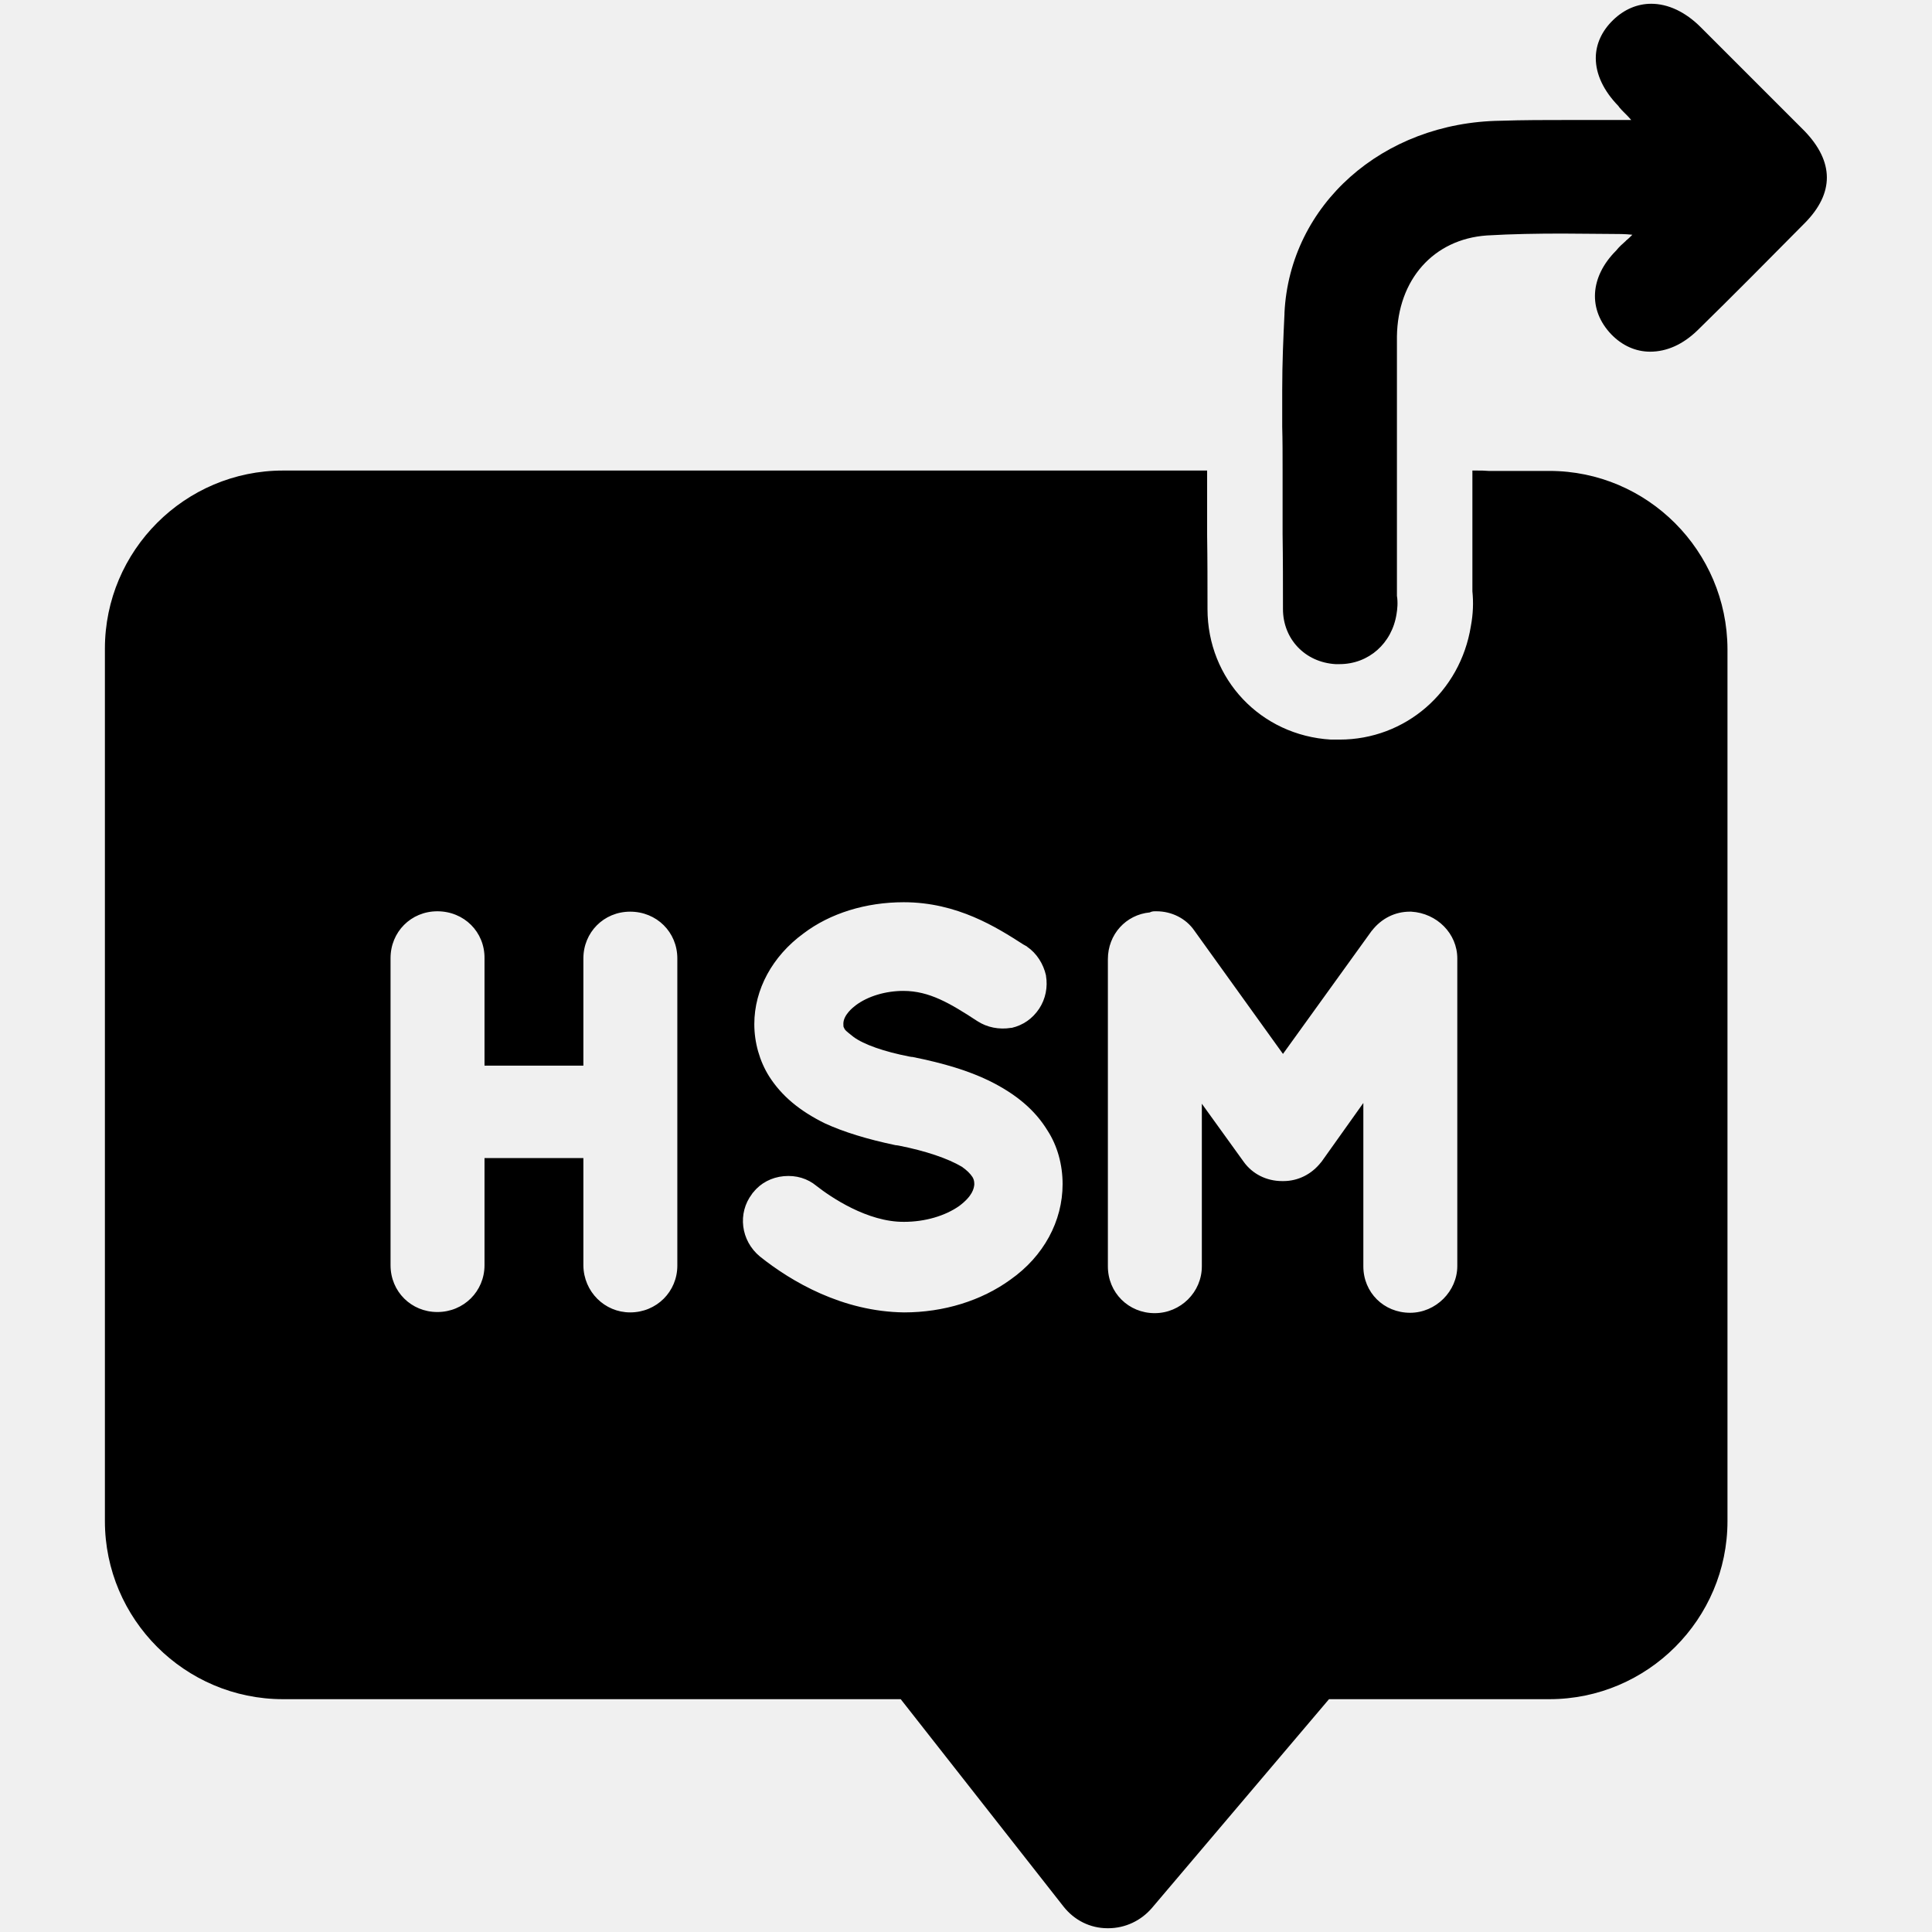
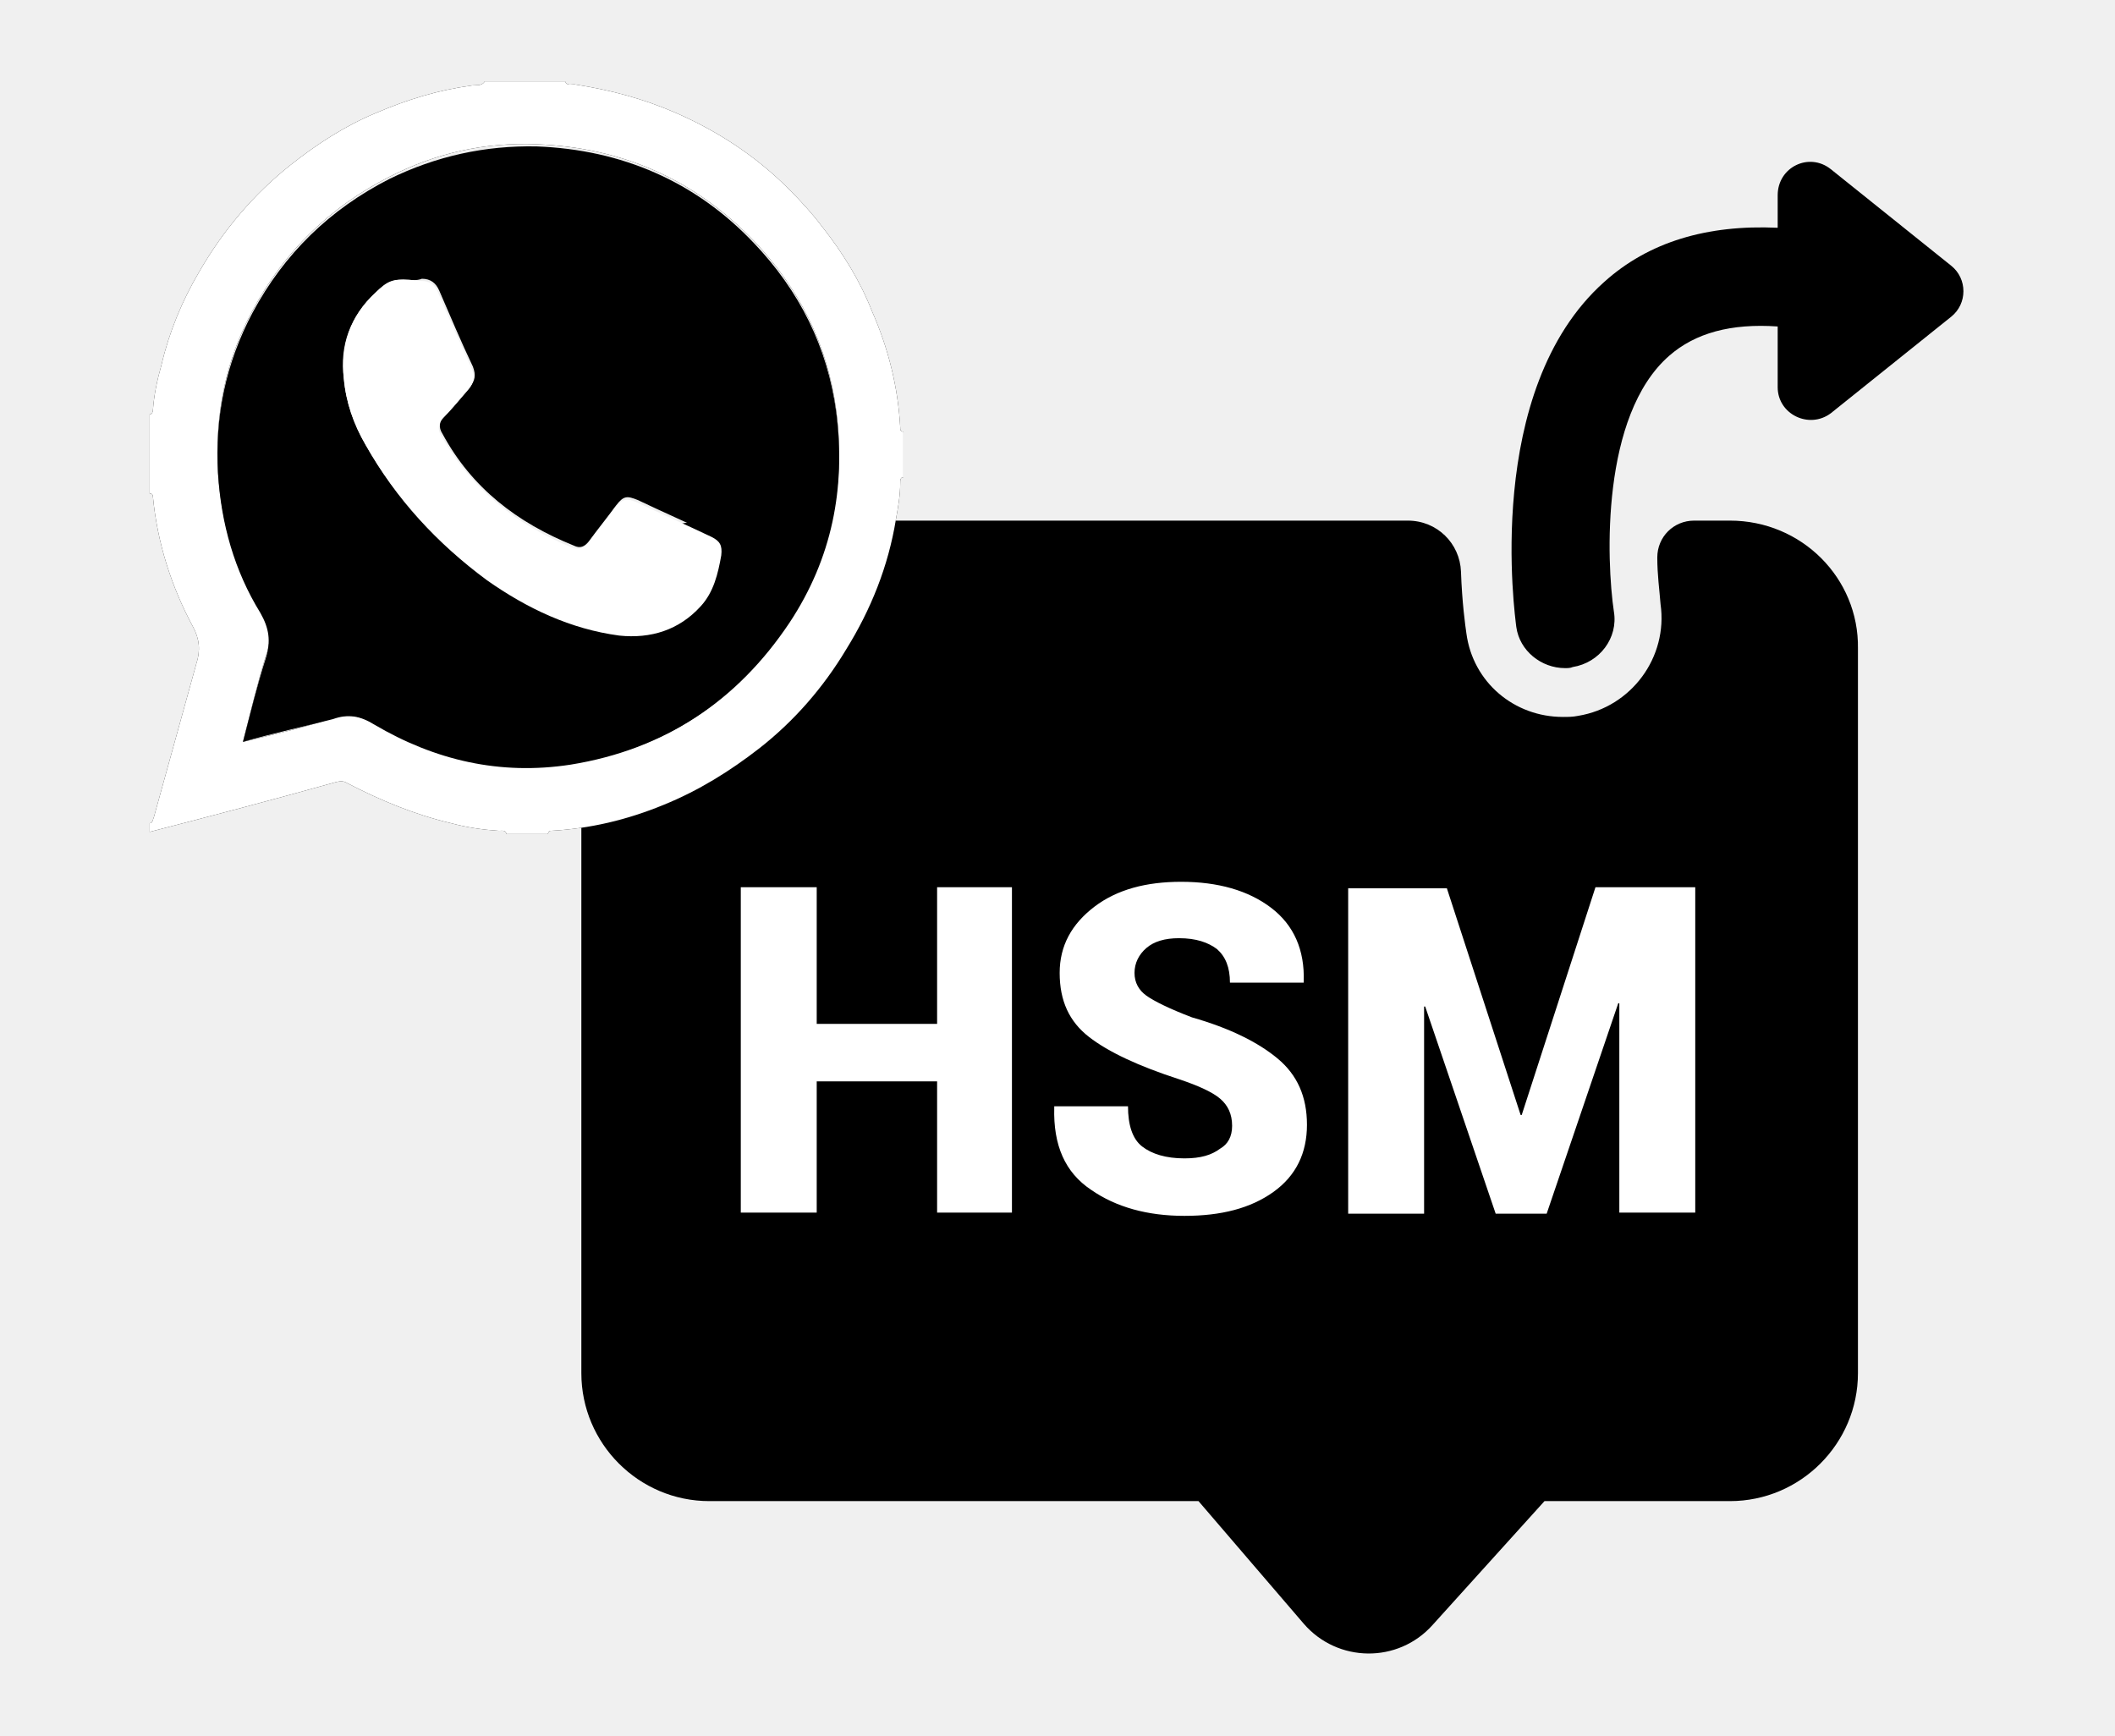
- <svg xmlns="http://www.w3.org/2000/svg" version="1.1" id="Bold" x="0px" y="0px" viewBox="0 0 512 512" style="enable-background:new 0 0 512 512;" xml:space="preserve">
+ <svg xmlns="http://www.w3.org/2000/svg" version="1.1" id="Capa_1" x="0px" y="0px" viewBox="0 0 195 160" style="enable-background:new 0 0 195 160;" xml:space="preserve">
  <g>
-     <path d="M410.6,124.8h-15.8c-0.1,0-0.2,0-0.3,0c-1.1-0.1-2.1-0.1-3.2-0.1h-1.1v32c0.3,2.9,0.2,6-0.4,9.2   C387,183.4,372.4,196,355,196h-0.9h-0.2h-0.6h-0.6c-18.6-1.1-32.7-16-32.7-34.6c0-6.5,0-13.1-0.1-19.6v-0.2v-0.2V129   c0-1.5,0-2.9,0-4.3h-7H94.7H75c-26,0-47.2,21.2-47.2,47.2v231.2c0,26,21.2,47.2,47.2,47.2h163.7l43.1,54.9   c2.9,3.7,7.1,5.8,11.7,5.8h0.2c4.5,0,8.7-2,11.6-5.4l46.9-55.3h58.4c26,0,47.2-21.2,47.2-47.2V172   C457.7,146,436.6,124.8,410.6,124.8z M179.5,335.4c0,6.9-5.5,12.4-12.5,12.4c-6.8,0-12.3-5.5-12.4-12.4v-28.5h-26.2v28.4   c0,6.9-5.5,12.4-12.5,12.4c-6.9,0-12.4-5.4-12.4-12.4v-81.4c0-6.9,5.4-12.4,12.4-12.4c7.1,0,12.6,5.5,12.5,12.5v28.4h26.2V254   c0-6.9,5.4-12.4,12.4-12.4s12.5,5.4,12.5,12.4V335.4z M267.8,339.1c-7.7,5.6-17.7,8.7-28.2,8.7c-16.3-0.2-29.8-8.1-38.2-14.8   c-5.1-4.2-6-11.5-2.1-16.6c0.1-0.2,0.2-0.3,0.3-0.4l0.1-0.1c1.9-2.4,4.8-3.9,8-4.2c3.3-0.3,6.3,0.6,8.7,2.6   c3.7,2.9,13.5,9.6,23.2,9.5c5.6,0,10.9-1.6,14.6-4.2c3.6-2.7,3.9-4.7,4-5.7v-0.1c0-0.9-0.2-1.4-0.5-1.9c-0.6-0.9-1.5-1.8-2.8-2.7   c-3.7-2.2-9.6-4.2-16.7-5.6l-0.6-0.1c-0.1,0-0.1,0-0.2,0c-7.6-1.6-13.8-3.5-18.8-5.8c-6.7-3.3-11.5-7.3-14.8-12.5   c-2.5-4-3.9-8.9-3.9-13.8c0-9.2,4.8-18,13-24c7.1-5.4,16.6-8.3,26.6-8.3c14.2,0,24.7,6.7,31.7,11.2l0.9,0.5l0.1,0.1   c2.5,1.7,4.3,4.5,5,7.6v0.1c0.5,3-0.1,6.1-1.8,8.7c-1.8,2.7-4.3,4.4-7.3,5.1c-0.1,0-0.1,0-0.2,0c-3.1,0.5-6.3-0.1-8.9-1.8   c-7.2-4.7-12.7-8-19.6-8c-4.7,0-9.4,1.4-12.6,3.8c-0.8,0.6-3.3,2.6-3.3,4.9c0,0.6,0,0.9,0.2,1.1c0,0.1,0.1,0.3,0.2,0.4   c0.3,0.5,1.6,1.4,2.3,2c2.7,2,8.1,3.9,14.8,5.2l0.6,0.1c0.1,0,0.1,0,0.2,0c8.5,1.7,14.9,3.7,20.1,6.2c7.4,3.6,12.4,7.9,15.7,13.3   c2.6,4,4,9,4,14.2C281.6,323.6,276.6,332.9,267.8,339.1z M386.2,335.5c0,6.7-5.7,12.4-12.5,12.4c-7,0-12.4-5.4-12.4-12.3v-43.3   l-11.1,15.6l-0.1,0.1c-2.5,3.2-6.1,5-10,5h-0.3c-4.2,0-7.9-1.9-10.2-5.1l-11.1-15.4v43.1c0,6.8-5.6,12.4-12.5,12.4   s-12.4-5.4-12.4-12.4v-81.4c0-6.6,4.8-11.8,11.1-12.4c0.4-0.2,0.8-0.3,1.3-0.3h0.5c4,0,7.8,1.9,10,5.1l23.5,32.7l23.5-32.6l0.1-0.1   c2.5-3.2,6.1-5,10-5h0.2c0.1,0,0.1,0,0.2,0c6.8,0.4,12.2,5.8,12.2,12.4L386.2,335.5L386.2,335.5z" />
-     <path d="M478.2,34.7L450.7,7.2C446.6,3.1,442,1,437.6,1c-3.6,0-7.1,1.4-10.1,4.3s-4.6,6.4-4.6,10.1c0,4.3,2.1,8.7,6,12.7   c0.1,0.1,0.1,0.2,0.2,0.3c0.4,0.5,0.8,0.9,1.2,1.3c0.1,0.1,0.3,0.3,0.4,0.4c0.6,0.6,1,1,1.5,1.6l0.1,0.1h-11.8c-1.6,0-3.2,0-4.7,0   c-6.2,0-12.1,0-18.1,0.2c-31.3,0.4-55.9,22.3-57.3,50.9v0.3c-0.3,6.3-0.6,12.8-0.6,20.2v9.7c0.1,3.5,0.1,7.3,0.1,11.6   c0,1.4,0,2.8,0,4.3v12.5c0.1,6.6,0.1,13.3,0.1,19.9c0,7.9,5.8,14.1,13.9,14.6c0.1,0,0.1,0,0.2,0h0.9c7.7,0,13.9-5.5,15.1-13.3   c0.2-1.2,0.4-3,0.1-4.8v-33.2V89.2c0.2-15.1,9.7-25.8,23.8-26.8c6.7-0.4,13.5-0.5,20.1-0.5c4.6,0,9,0.1,13.1,0.1   c1.7,0,3.4,0,5.3,0.2h0.1l-0.1,0.1c-0.5,0.5-1.1,1.1-1.5,1.4c0,0-0.1,0-0.1,0.1l-0.1,0.1c-0.9,0.8-1.7,1.5-2.5,2.5   c-7,7-7.5,15.7-1.3,22.2c2.9,3,6.5,4.6,10.3,4.6c4.4,0,8.7-1.9,12.6-5.7c9.2-9,18.9-18.8,28.2-28.2l0.2-0.2   C486.1,51.2,486.1,42.9,478.2,34.7z" />
+     <path d="M159.5,48h-3.3c-1.9,0-3.4,1.5-3.4,3.4c0,1.6,0.2,3,0.3,4.3c0.7,4.9-2.7,9.5-7.6,10.3   c-0.5,0.1-0.9,0.1-1.4,0.1c-4.5,0-8.3-3.2-8.9-7.7c-0.1-0.7-0.4-2.8-0.5-5.7c-0.1-2.6-2.2-4.7-4.9-4.7l-64.4,0   c-6.5,0-11.8,5.3-11.8,11.8v66.8c0,6.5,5.3,11.8,11.8,11.8h45.1l9.7,11.3c3.1,3.6,8.7,3.7,11.9,0.1l10.3-11.4h17.1   c6.5,0,11.8-5.3,11.8-11.8V59.8C171.4,53.3,166.1,48,159.5,48z" />
+     <path d="M179.9,24.5l-11.1-8.9c-2-1.6-4.9-0.2-4.9,2.4v3c-6.5-0.3-11.9,1.3-16,5c-11.2,10-8.2,30.9-8.1,31.8   c0.3,2.2,2.3,3.8,4.5,3.8c0.2,0,0.5,0,0.7-0.1c2.5-0.4,4.2-2.7,3.8-5.1c-0.7-4.7-1.2-18.1,5.1-23.6c2.4-2.1,5.7-3,10-2.7v5.6   c0,2.5,2.9,3.9,4.9,2.4l11.1-8.9C181.4,28,181.4,25.7,179.9,24.5z" />
+     <g>
+       <path style="fill: #FFF" d="M93.3,111.8h-6.9V99.7H75.3v12.1h-7v-30h7v12.6h11.1V81.8h6.9V111.8z" />
+       <path style="fill: #FFF" d="M113.6,103.8c0-1.1-0.4-1.9-1.1-2.5c-0.7-0.6-2-1.2-3.8-1.8c-3.7-1.2-6.5-2.5-8.3-3.9s-2.7-3.3-2.7-5.9    c0-2.5,1.1-4.5,3.2-6.1s4.8-2.3,8-2.3c3.4,0,6.2,0.8,8.3,2.4s3.1,3.9,3,6.8l0,0.1h-6.8c0-1.4-0.4-2.4-1.2-3.1    c-0.8-0.6-1.9-1-3.5-1c-1.3,0-2.3,0.3-3,0.9c-0.7,0.6-1.1,1.4-1.1,2.3c0,0.9,0.4,1.6,1.1,2.1c0.7,0.5,2.1,1.2,4.2,2    c3.5,1,6.1,2.3,7.9,3.8c1.8,1.5,2.7,3.5,2.7,6.1c0,2.6-1,4.7-3.1,6.2c-2.1,1.5-4.8,2.2-8.2,2.2c-3.4,0-6.3-0.8-8.6-2.4    c-2.4-1.6-3.5-4.1-3.4-7.6l0-0.1h6.8c0,1.7,0.4,3,1.3,3.7c0.9,0.7,2.2,1.1,3.9,1.1c1.5,0,2.5-0.3,3.3-0.9    C113.2,105.5,113.6,104.8,113.6,103.8z" />
+       <path style="fill: #FFF" d="M140.2,102.8h0.1l6.8-21h9.2v30h-7V92.5l-0.1,0l-6.6,19.4h-4.7l-6.5-19.1l-0.1,0v19.1h-7v-30h9.1L140.2,102.8    z" />
+     </g>
+     <g>
+       <path d="M50.5,76.9c-1.3,0-2.5,0-3.8,0c-0.1-0.4-0.4-0.3-0.7-0.3c-1.5-0.1-2.9-0.3-4.4-0.7c-3.4-0.8-6.5-2.1-9.6-3.7    c-0.3-0.2-0.6-0.2-1-0.1c-5.7,1.6-11.4,3.1-17.2,4.6c0-0.3,0-0.5,0-0.8c0.3,0,0.3-0.4,0.4-0.6c1.3-4.7,2.6-9.4,3.9-14.1    c0.4-1.2,0.3-2.3-0.3-3.4c-2-3.7-3.3-7.8-3.7-12c0-0.2-0.1-0.3-0.3-0.3c0-2.4,0-4.9,0-7.3c0.2,0,0.3-0.2,0.3-0.4    c0.1-1.4,0.4-2.8,0.8-4.2c0.7-3,1.9-5.9,3.5-8.6c2.2-3.8,5-7.1,8.4-9.8c2.4-1.9,5-3.6,7.9-4.8c2.8-1.2,5.7-2.1,8.7-2.5    c0.4-0.1,1,0.1,1.3-0.4c2.5,0,5,0,7.4,0c0.2,0.5,0.7,0.2,1,0.3c3.2,0.5,6.2,1.3,9.2,2.6c3.9,1.7,7.4,4,10.4,7    c1.1,1.1,2.2,2.3,3.1,3.5c1.9,2.4,3.5,5,4.6,7.8c1.5,3.4,2.4,7,2.6,10.7c0,0.2,0,0.4,0.3,0.4c0,1.4,0,2.8,0,4.2    c-0.3,0-0.3,0.3-0.3,0.5c0,1.2-0.2,2.3-0.4,3.4c-0.7,4.3-2.3,8.3-4.6,12c-2.1,3.5-4.8,6.6-8,9.1c-2.7,2.1-5.6,3.9-8.8,5.2    c-3.4,1.4-6.8,2.2-10.4,2.4C50.7,76.6,50.6,76.6,50.5,76.9z M22.4,68.4c2.9-0.7,5.6-1.3,8.3-2.2c1.4-0.4,2.6-0.2,3.8,0.5    c5.6,3.3,11.6,4.7,18.1,3.7c8.7-1.3,15.4-5.8,20.2-13.2c3.8-5.9,5.2-12.4,4.3-19.4c-0.8-6-3.4-11.2-7.6-15.6    c-5.5-5.7-12.2-8.6-20-8.9c-4.8-0.2-9.3,0.8-13.6,3c-5.5,2.8-9.7,6.9-12.6,12.3c-2.5,4.6-3.5,9.6-3.2,14.9    c0.3,4.6,1.5,8.9,3.9,12.8c0.9,1.4,1.1,2.6,0.5,4.2C23.7,63.1,23.1,65.7,22.4,68.4z" />
+       <path style="fill: #FFF" d="M50.5,76.9c-1.3,0-2.5,0-3.8,0c-0.1-0.4-0.4-0.3-0.7-0.3c-1.5-0.1-2.9-0.3-4.4-0.7c-3.4-0.8-6.5-2.1-9.6-3.7    c-0.3-0.2-0.6-0.2-1-0.1c-5.7,1.6-11.4,3.1-17.2,4.6c0-0.3,0-0.5,0-0.8c0.3,0,0.3-0.4,0.4-0.6c1.3-4.7,2.6-9.4,3.9-14.1    c0.4-1.2,0.3-2.3-0.3-3.4c-2-3.7-3.3-7.8-3.7-12c0-0.2-0.1-0.3-0.3-0.3c0-2.4,0-4.9,0-7.3c0.2,0,0.3-0.2,0.3-0.4    c0.1-1.4,0.4-2.8,0.8-4.2c0.7-3,1.9-5.9,3.5-8.6c2.2-3.8,5-7.1,8.4-9.8c2.4-1.9,5-3.6,7.9-4.8c2.8-1.2,5.7-2.1,8.7-2.5    c0.4-0.1,1,0.1,1.3-0.4c2.5,0,5,0,7.4,0c0.2,0.5,0.7,0.2,1,0.3c3.2,0.5,6.2,1.3,9.2,2.6c3.9,1.7,7.4,4,10.4,7    c1.1,1.1,2.2,2.3,3.1,3.5c1.9,2.4,3.5,5,4.6,7.8c1.5,3.4,2.4,7,2.6,10.7c0,0.2,0,0.4,0.3,0.4c0,1.4,0,2.8,0,4.2    c-0.3,0-0.3,0.3-0.3,0.5c0,1.2-0.2,2.3-0.4,3.4c-0.7,4.3-2.3,8.3-4.6,12c-2.1,3.5-4.8,6.6-8,9.1c-2.7,2.1-5.6,3.9-8.8,5.2    c-3.4,1.4-6.8,2.2-10.4,2.4C50.7,76.6,50.6,76.6,50.5,76.9z M22.4,68.4c2.9-0.7,5.6-1.3,8.3-2.2c1.4-0.4,2.6-0.2,3.8,0.5    c5.6,3.3,11.6,4.7,18.1,3.7c8.7-1.3,15.4-5.8,20.2-13.2c3.8-5.9,5.2-12.4,4.3-19.4c-0.8-6-3.4-11.2-7.6-15.6    c-5.5-5.7-12.2-8.6-20-8.9c-4.8-0.2-9.3,0.8-13.6,3c-5.5,2.8-9.7,6.9-12.6,12.3c-2.5,4.6-3.5,9.6-3.2,14.9    c0.3,4.6,1.5,8.9,3.9,12.8c0.9,1.4,1.1,2.6,0.5,4.2C23.7,63.1,23.1,65.7,22.4,68.4z" />
+       <path d="M22.4,68.4c0.7-2.7,1.3-5.2,2.1-7.7c0.5-1.6,0.3-2.8-0.5-4.2c-2.4-3.9-3.6-8.2-3.9-12.8    c-0.3-5.3,0.7-10.2,3.2-14.9c2.9-5.4,7.1-9.5,12.6-12.3c4.3-2.1,8.8-3.1,13.6-3c7.8,0.3,14.6,3.2,20,8.9c4.2,4.4,6.8,9.6,7.6,15.6    c0.9,7-0.4,13.5-4.3,19.4C68,64.6,61.3,69.1,52.6,70.5c-6.5,1-12.5-0.4-18.1-3.7c-1.3-0.8-2.4-1-3.8-0.5    C28,67,25.2,67.6,22.4,68.4z M37.7,25.8c-1.5-0.1-2,0.2-3.1,1.2c-2.3,2.2-3.3,4.8-2.9,7.9c0.2,2.2,0.9,4.2,2,6.1    c2.8,4.9,6.6,9,11.3,12.3c3.7,2.5,7.7,4.5,12.2,5.1c2.9,0.4,5.4-0.5,7.5-2.7c1.2-1.3,1.6-3,1.9-4.7c0.2-0.9,0-1.3-0.9-1.7    c-2.3-1.1-4.6-2.1-6.9-3.2c-1-0.4-1.3-0.4-2,0.5c-0.8,1.1-1.7,2.2-2.5,3.3c-0.4,0.5-0.8,0.7-1.4,0.4c-5.2-2.1-9.4-5.3-12.1-10.3    c-0.4-0.6-0.3-1.2,0.2-1.7c0.8-0.8,1.6-1.7,2.3-2.6c0.5-0.6,0.6-1.1,0.3-1.9c-1.1-2.3-2.1-4.7-3.1-7c-0.3-0.7-0.8-1.1-1.6-1.1    C38.4,25.9,37.9,25.8,37.7,25.8z" />
+       <path style="fill: #FFF" d="M37.7,25.8c0.2,0,0.7,0.1,1.1,0.1c0.8,0,1.3,0.3,1.6,1.1c1,2.4,2.1,4.7,3.1,7c0.3,0.7,0.2,1.3-0.3,1.9    c-0.8,0.9-1.5,1.8-2.3,2.6c-0.5,0.5-0.6,1.1-0.2,1.7c2.8,4.9,6.9,8.2,12.1,10.3c0.6,0.2,1,0,1.4-0.4c0.8-1.1,1.7-2.2,2.5-3.3    c0.7-0.8,1-0.9,2-0.5c2.3,1.1,4.6,2.1,6.9,3.2c0.8,0.4,1,0.8,0.9,1.7c-0.3,1.7-0.7,3.4-1.9,4.7c-2,2.2-4.6,3-7.5,2.7    c-4.5-0.6-8.5-2.5-12.2-5.1C40.3,50.1,36.5,46,33.7,41c-1.1-1.9-1.8-3.9-2-6.1c-0.3-3.1,0.6-5.8,2.9-7.9    C35.7,25.9,36.2,25.7,37.7,25.8z" />
+     </g>
  </g>
</svg>
